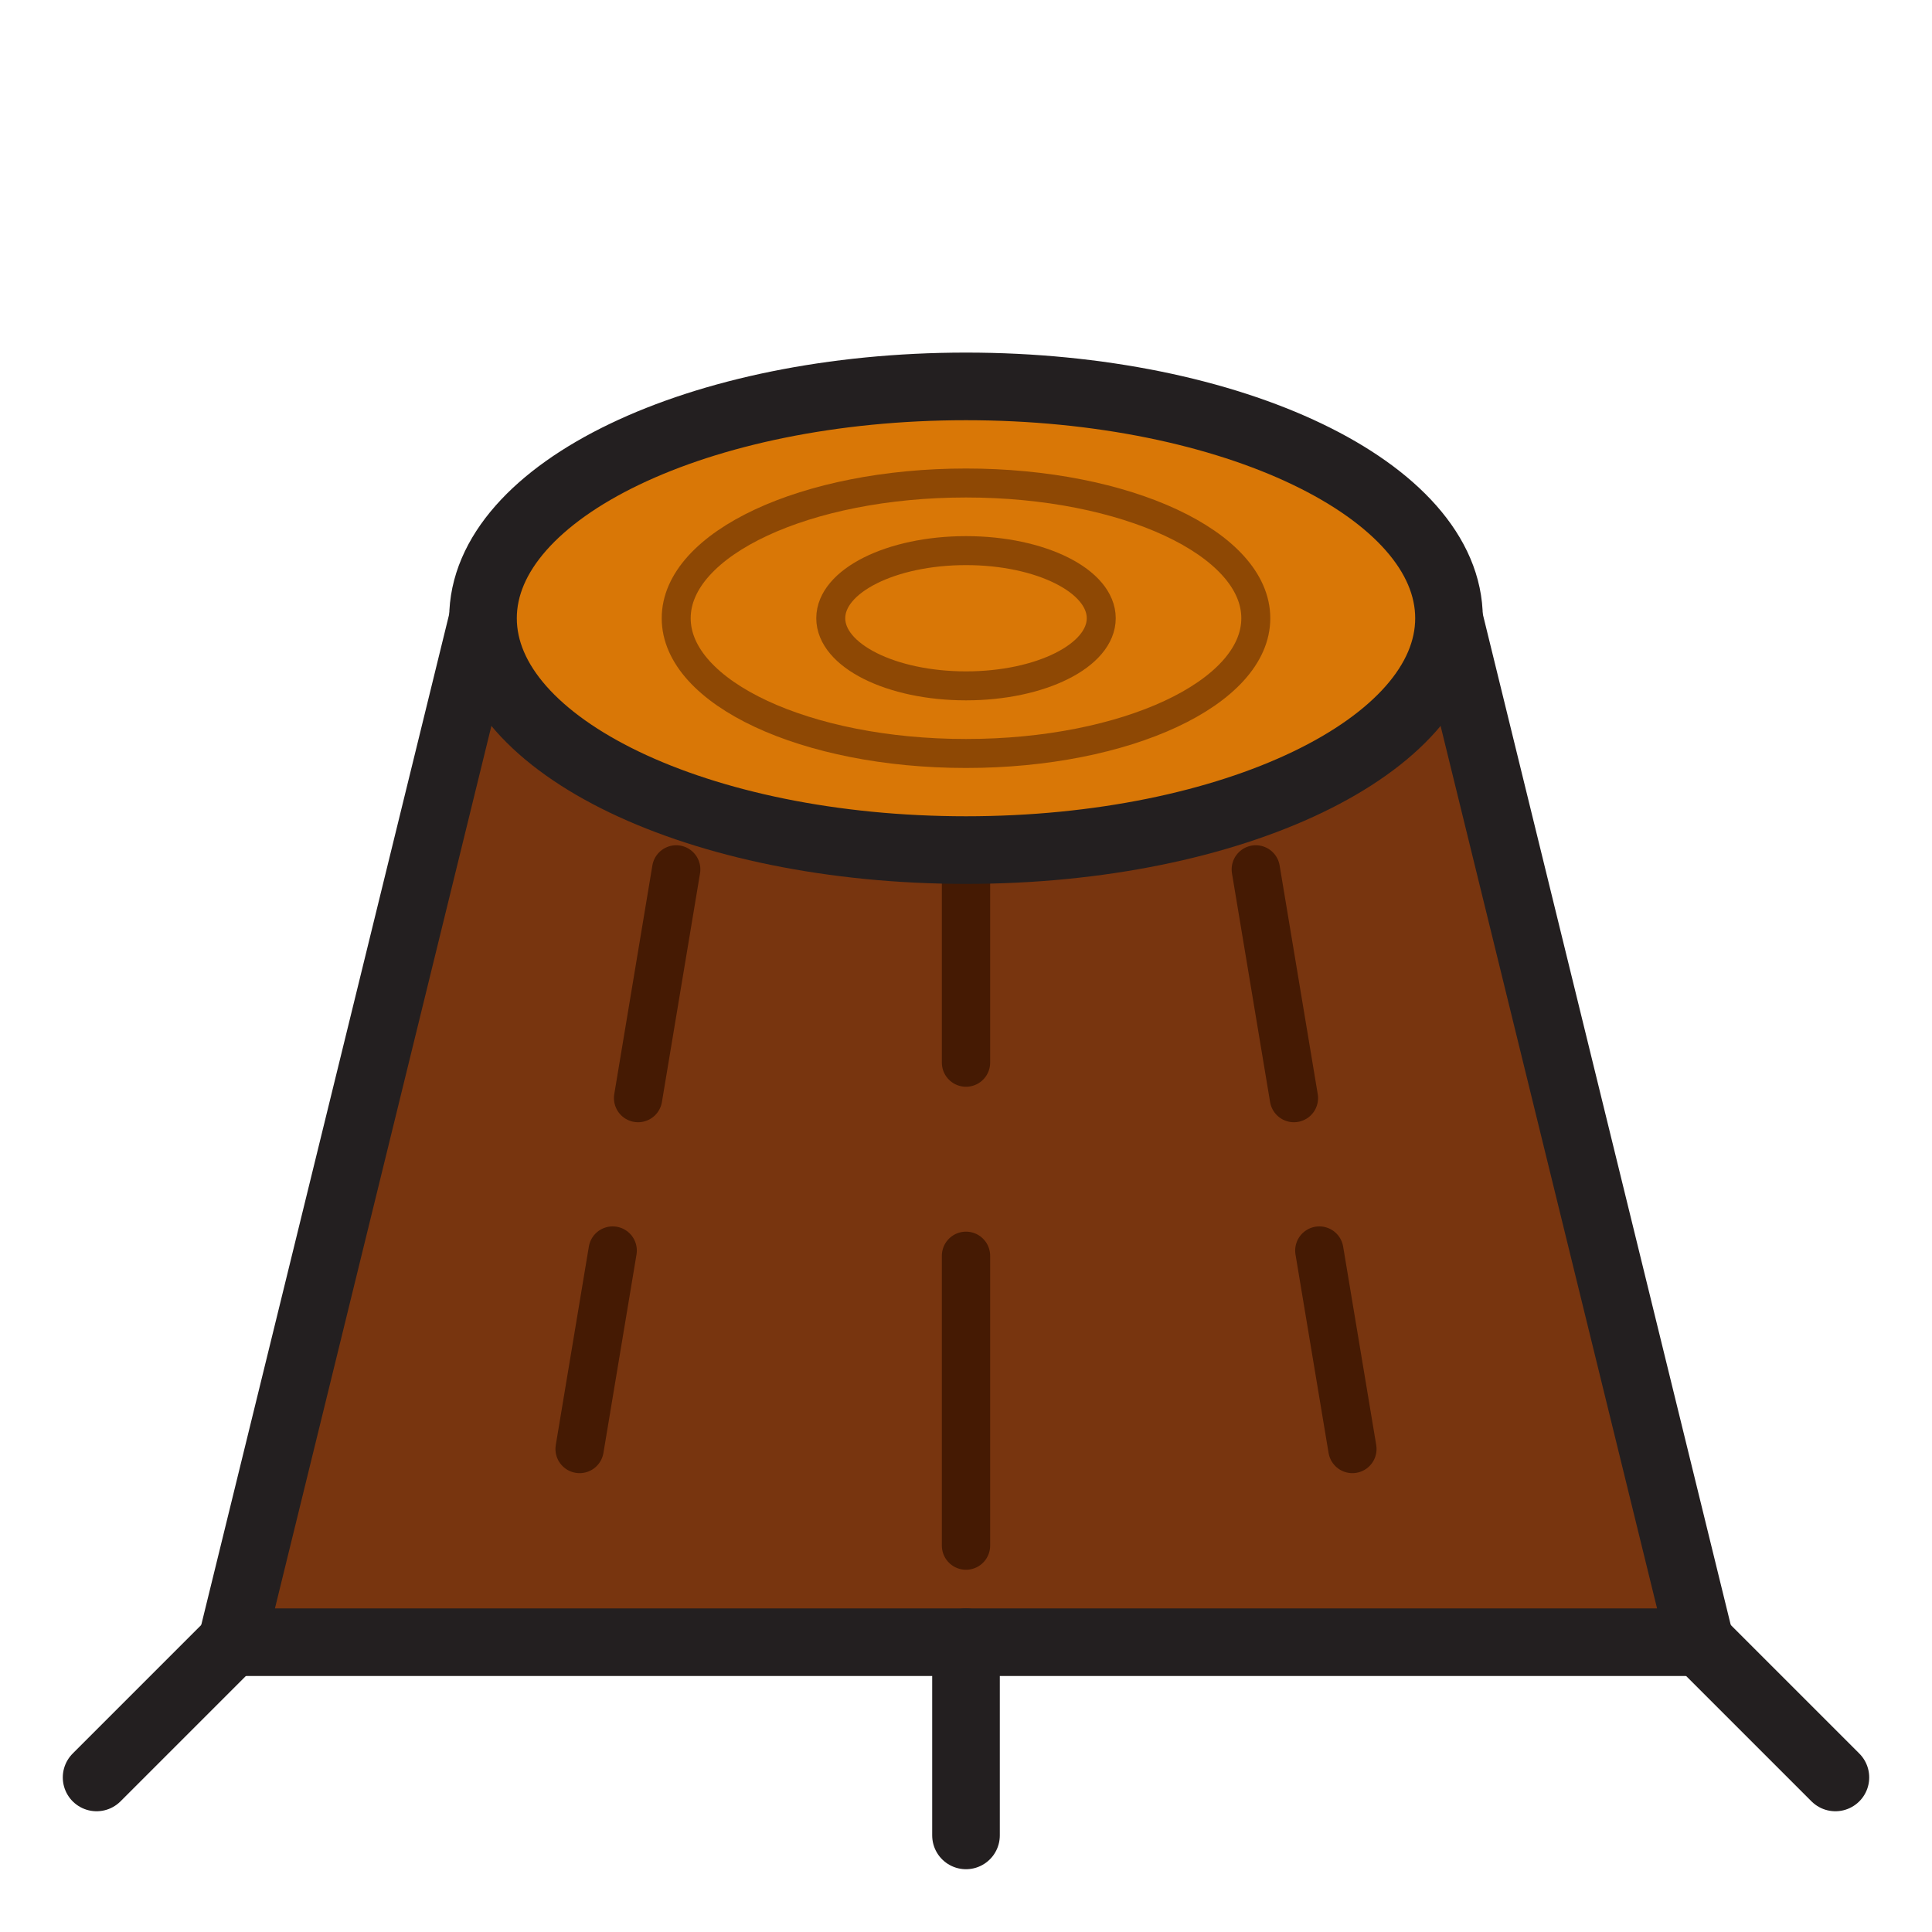
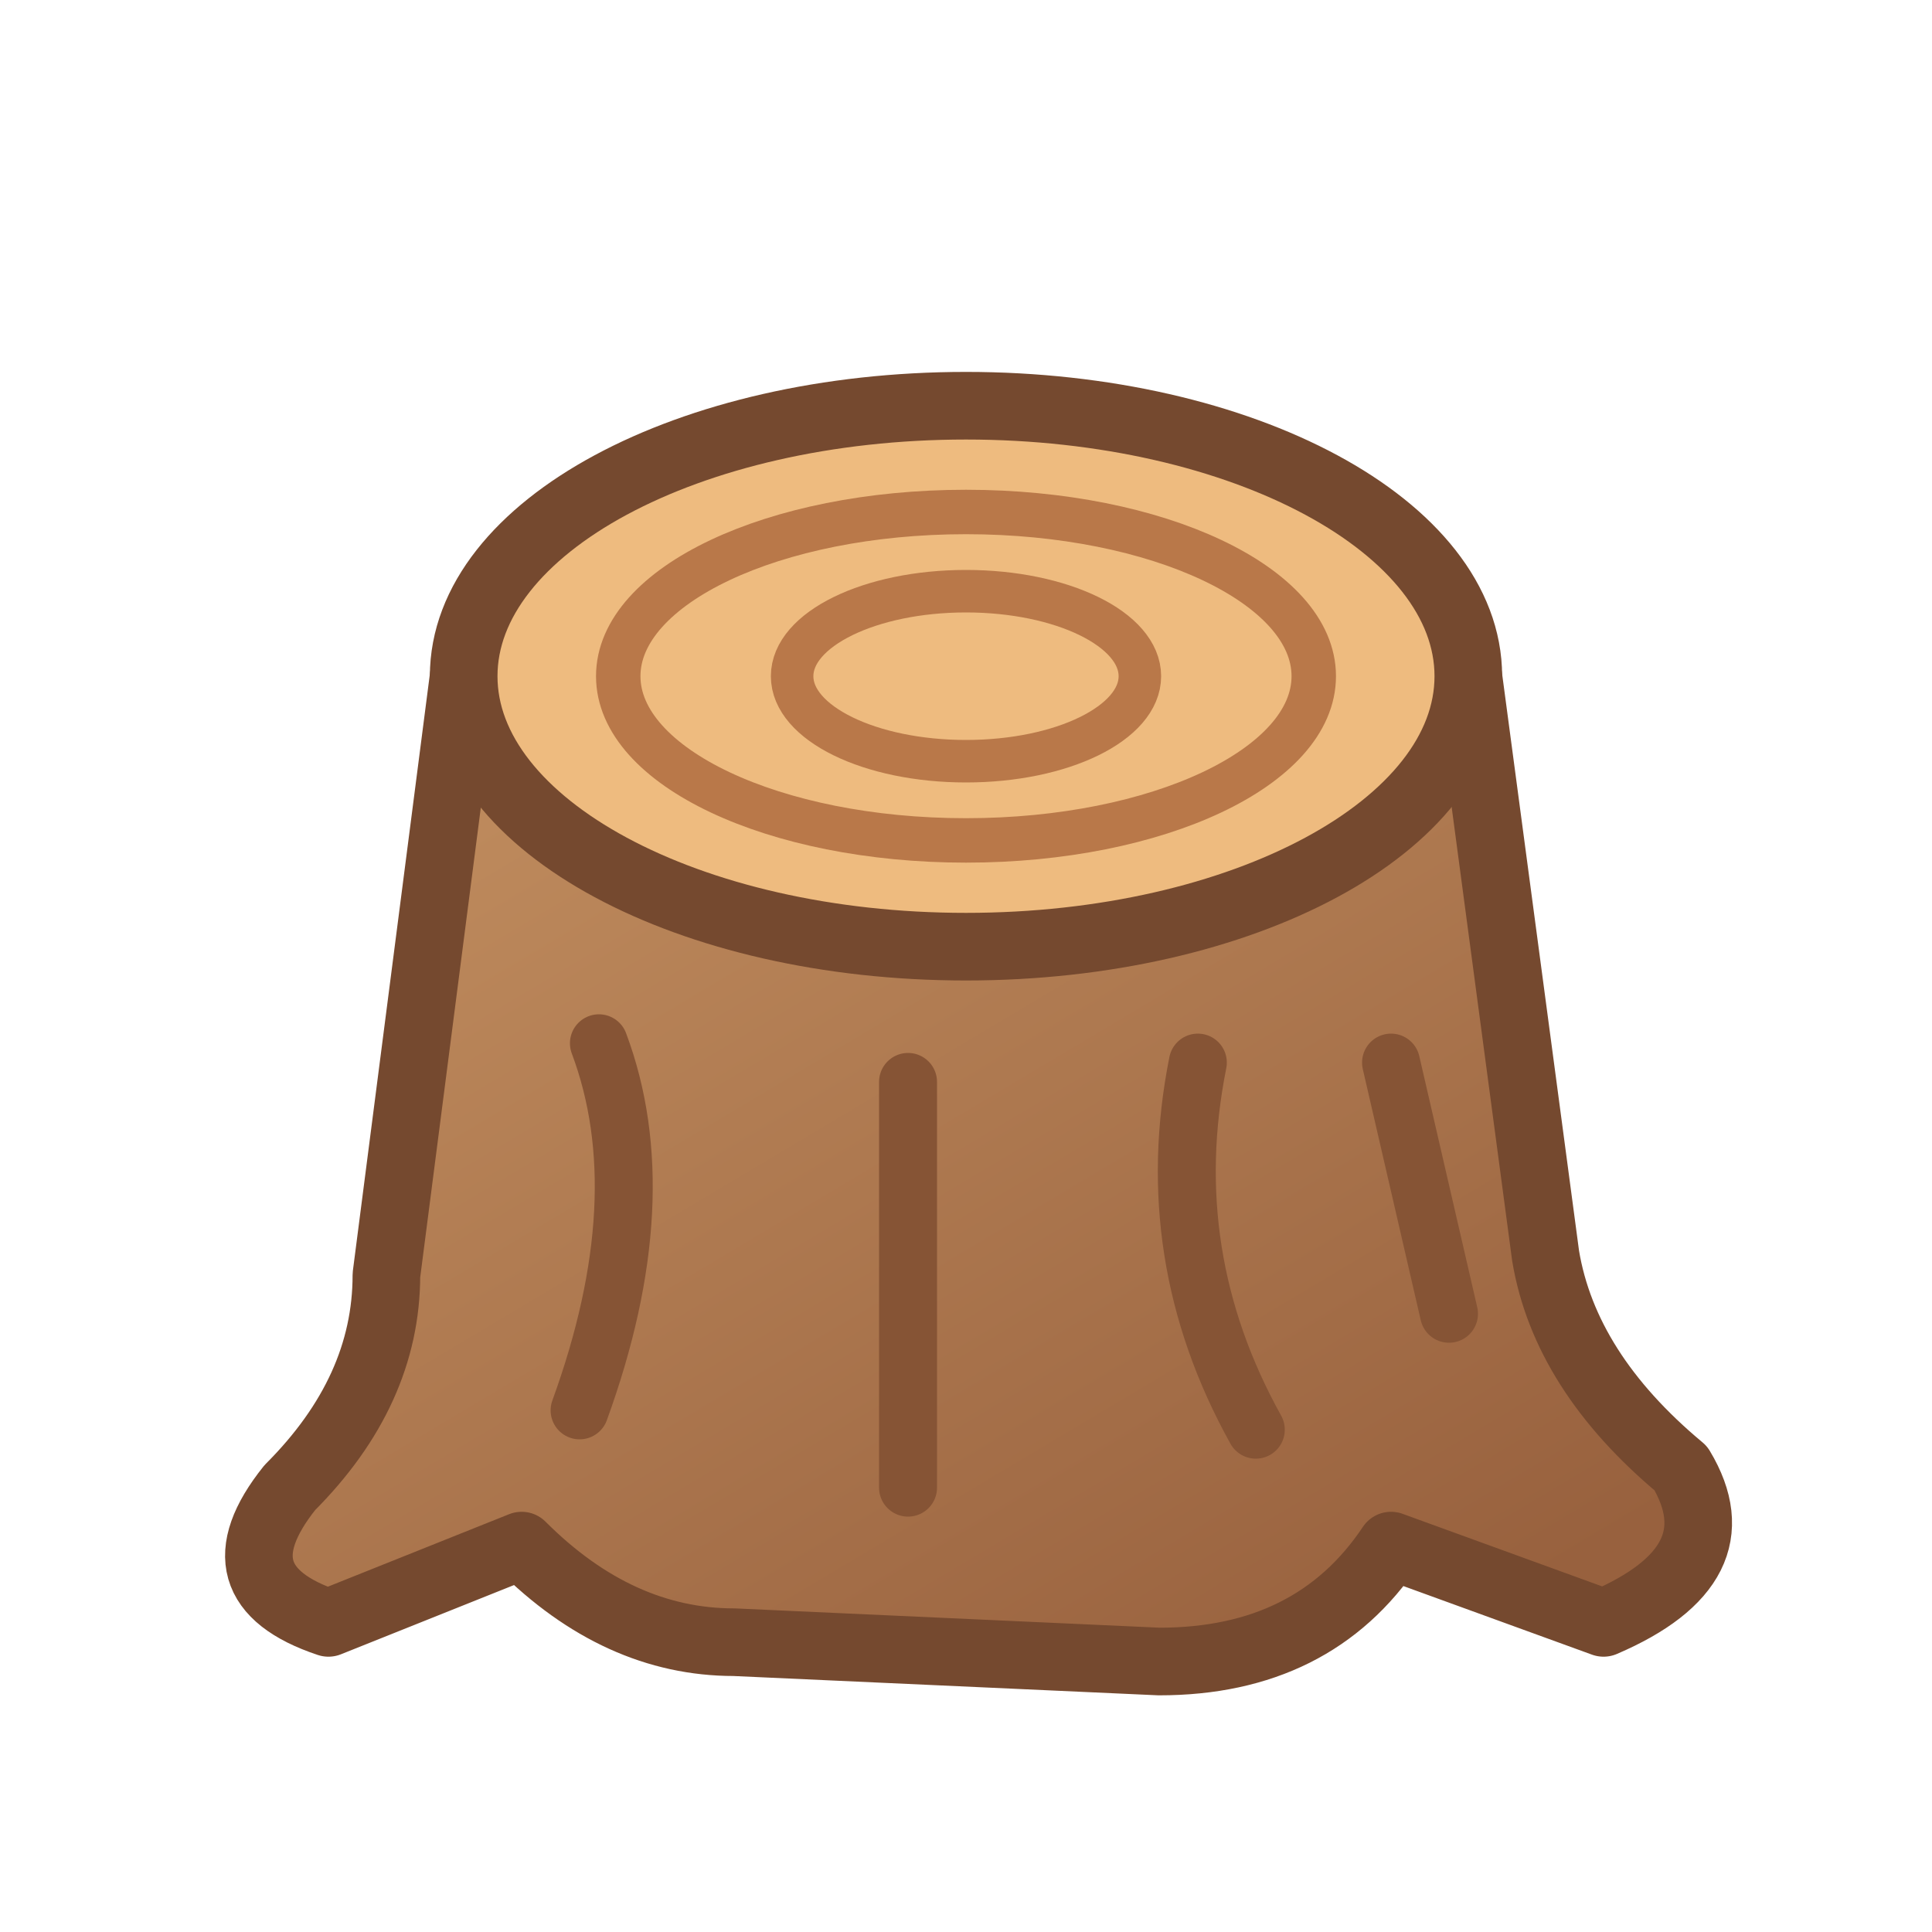
- <svg xmlns="http://www.w3.org/2000/svg" viewBox="0 0 100 100" id="svg-stump">
-   <path d="M25 32 L 12 85 L 88 85 L 75 32 Z" fill="#78350f" stroke="#231f20" stroke-width="3.5" stroke-linejoin="round" />
-   <path d="M12 85 L 5 92 M 88 85 L 95 92 M 50 85 L 50 95" stroke="#231f20" stroke-width="3.5" stroke-linecap="round" />
-   <line x1="35" y1="45" x2="30" y2="75" stroke="#451a03" stroke-width="2.5" stroke-linecap="round" stroke-dasharray="12 8" />
-   <line x1="50" y1="40" x2="50" y2="80" stroke="#451a03" stroke-width="2.5" stroke-linecap="round" stroke-dasharray="15 10" />
-   <line x1="65" y1="45" x2="70" y2="75" stroke="#451a03" stroke-width="2.5" stroke-linecap="round" stroke-dasharray="12 8" />
-   <ellipse cx="50" cy="32" rx="25" ry="12" fill="#d97706" stroke="#231f20" stroke-width="3.5" />
-   <ellipse cx="50" cy="32" rx="15" ry="7" fill="none" stroke="#451a03" stroke-width="1.5" stroke-opacity="0.5" />
-   <ellipse cx="50" cy="32" rx="7" ry="3.5" fill="none" stroke="#451a03" stroke-width="1.5" stroke-opacity="0.5" />
+ <svg xmlns="http://www.w3.org/2000/svg" viewBox="0 0 100 100">
+   <defs>
+     <linearGradient id="bark" x2="0.8" y2="1">
+       <stop stop-color="#c79464" />
+       <stop offset="1" stop-color="#98613e" />
+     </linearGradient>
+   </defs>
+   <path d="M24 35Q50 25 76 35L80 65Q81 71 87 76Q90 81 83 84L72 80Q68 86 60 86L38 85Q32 85 27 80L17 84Q11 82 15 77Q20 72 20 66Z" fill="url(#bark)" stroke="#75492f" stroke-width="3.5" stroke-linejoin="round" />
+   <path d="M31 54Q34 62 30 73M47 56V77M62 55Q60 65 65 74M72 55L75 68" fill="none" stroke="#865435" stroke-width="3" stroke-linecap="round" />
+   <ellipse cx="50" cy="35" rx="26" ry="14" fill="#eebb7f" stroke="#75492f" stroke-width="3.5" />
+   <ellipse cx="50" cy="35" rx="18" ry="8.5" fill="none" stroke="#b97849" stroke-width="2.3" />
+   <ellipse cx="50" cy="35" rx="9" ry="4.4" fill="none" stroke="#b97849" stroke-width="2.2" />
</svg>
